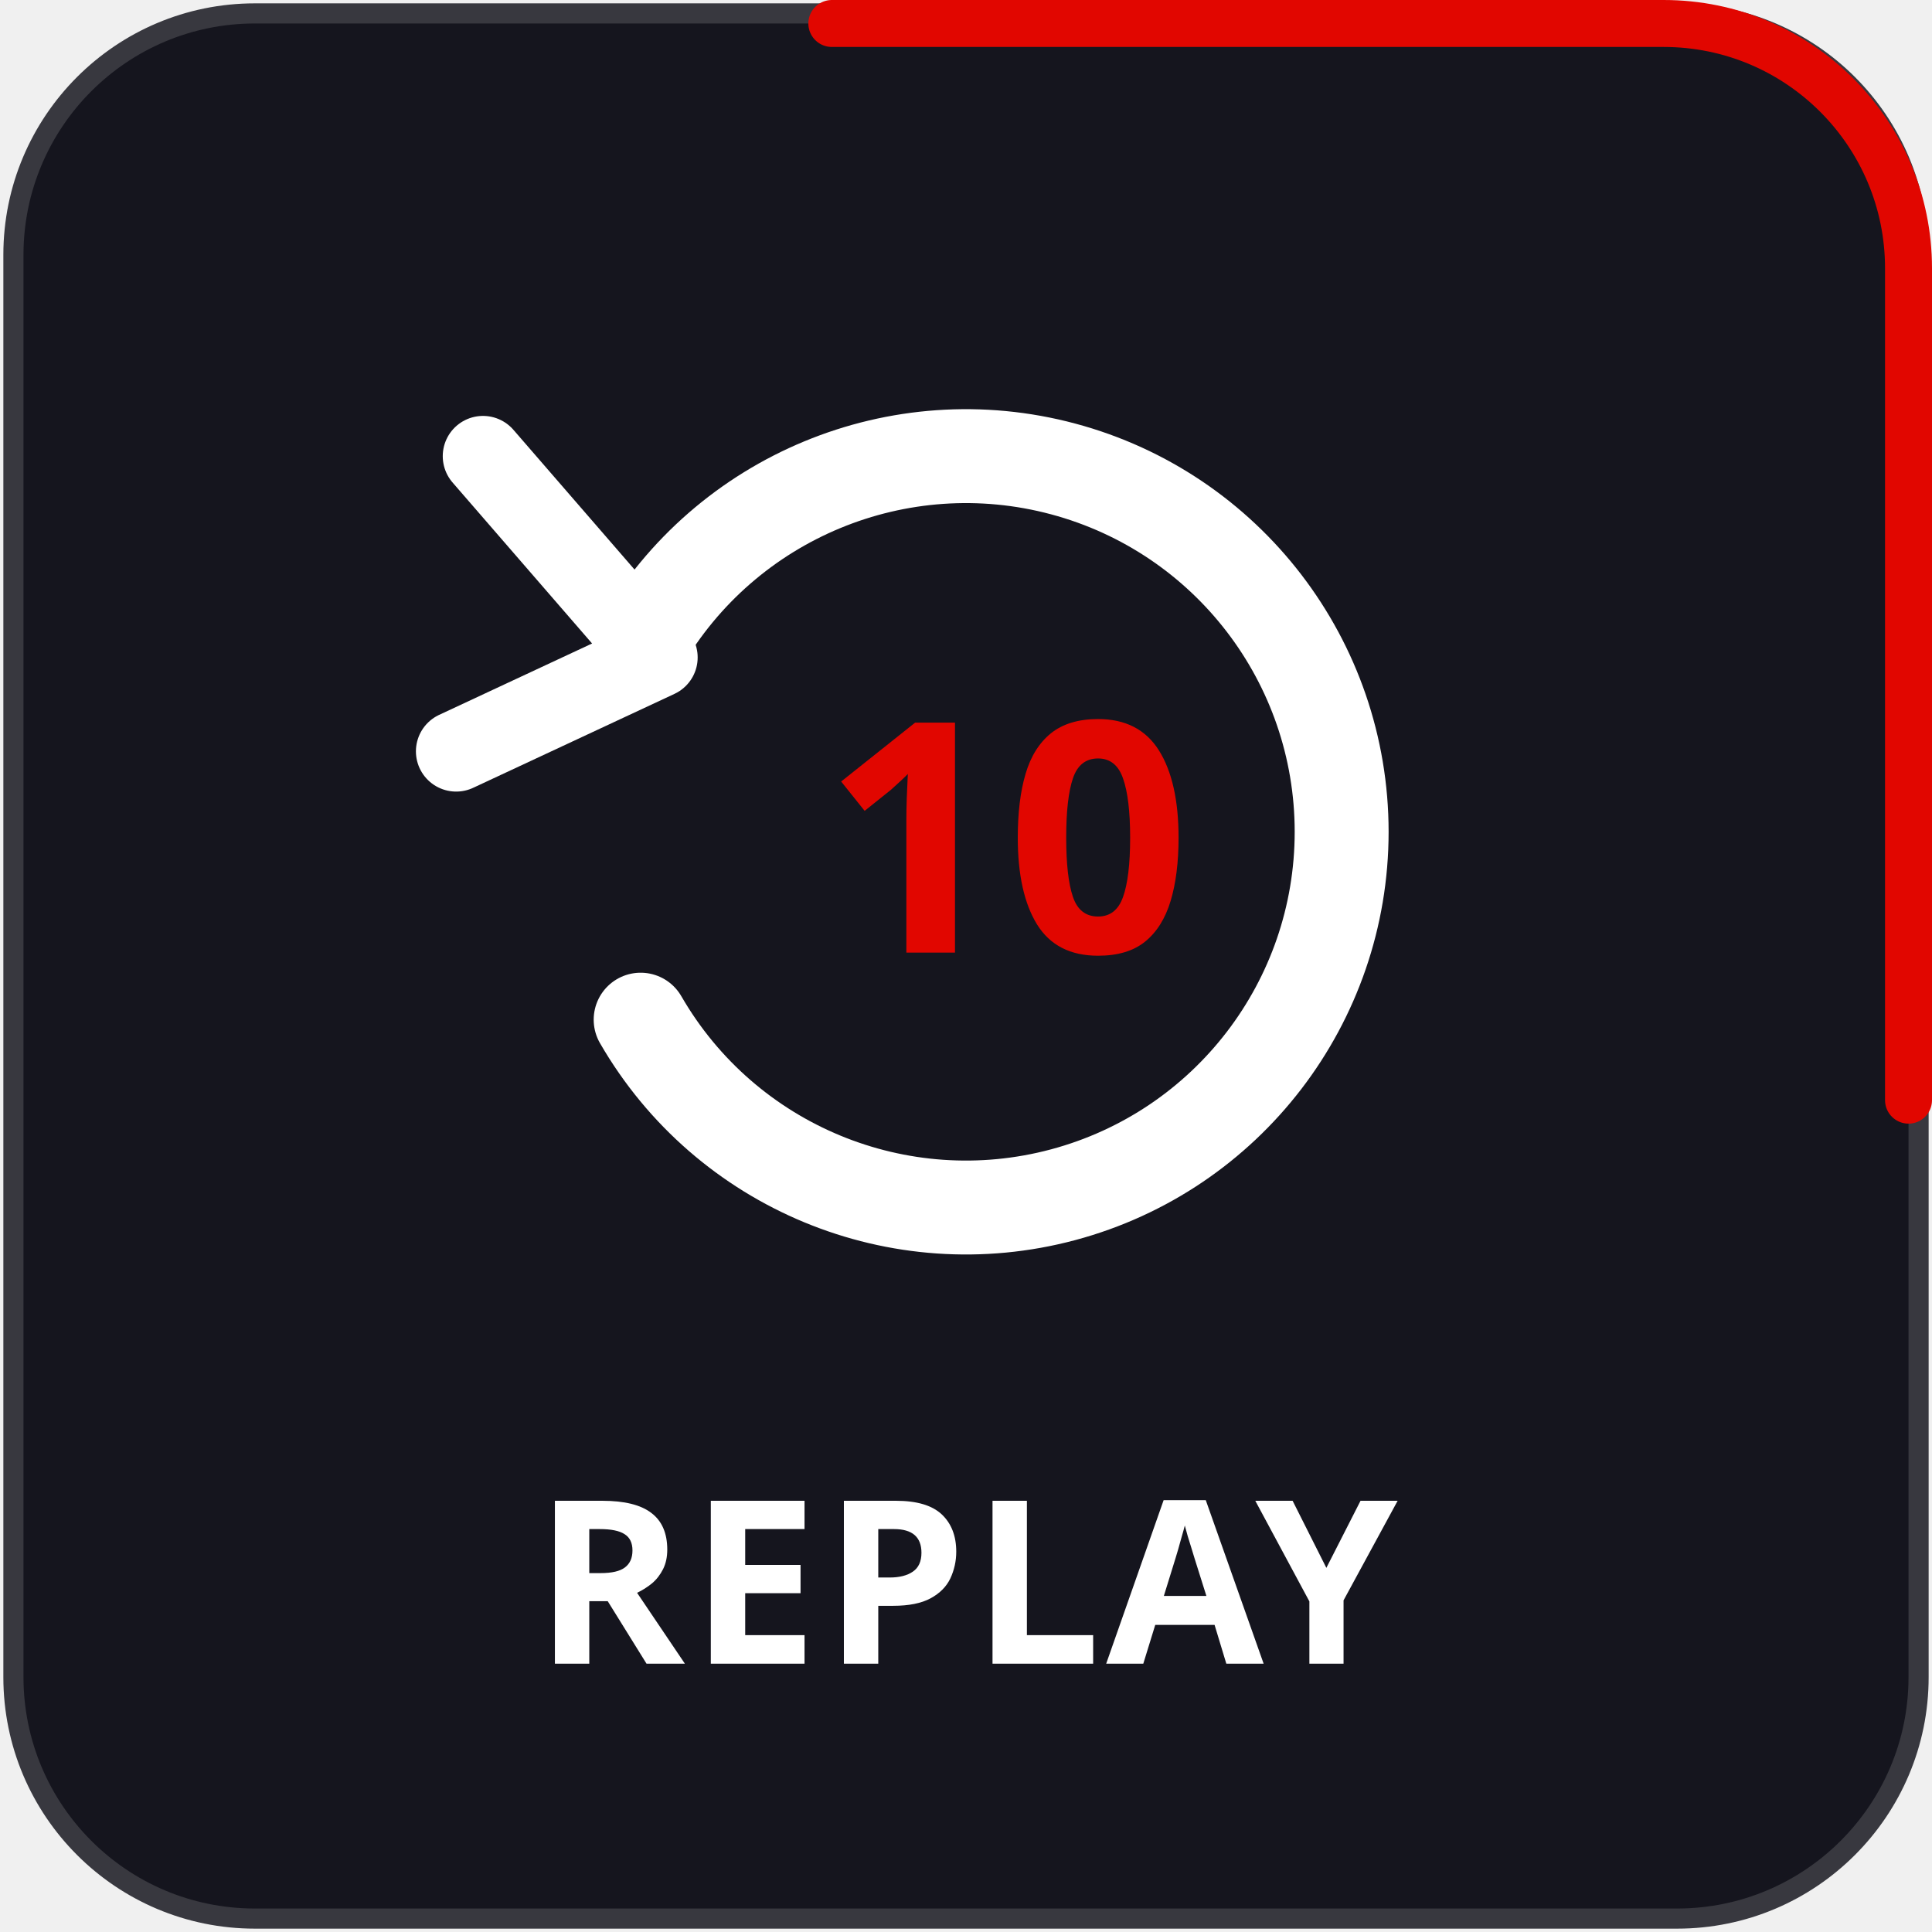
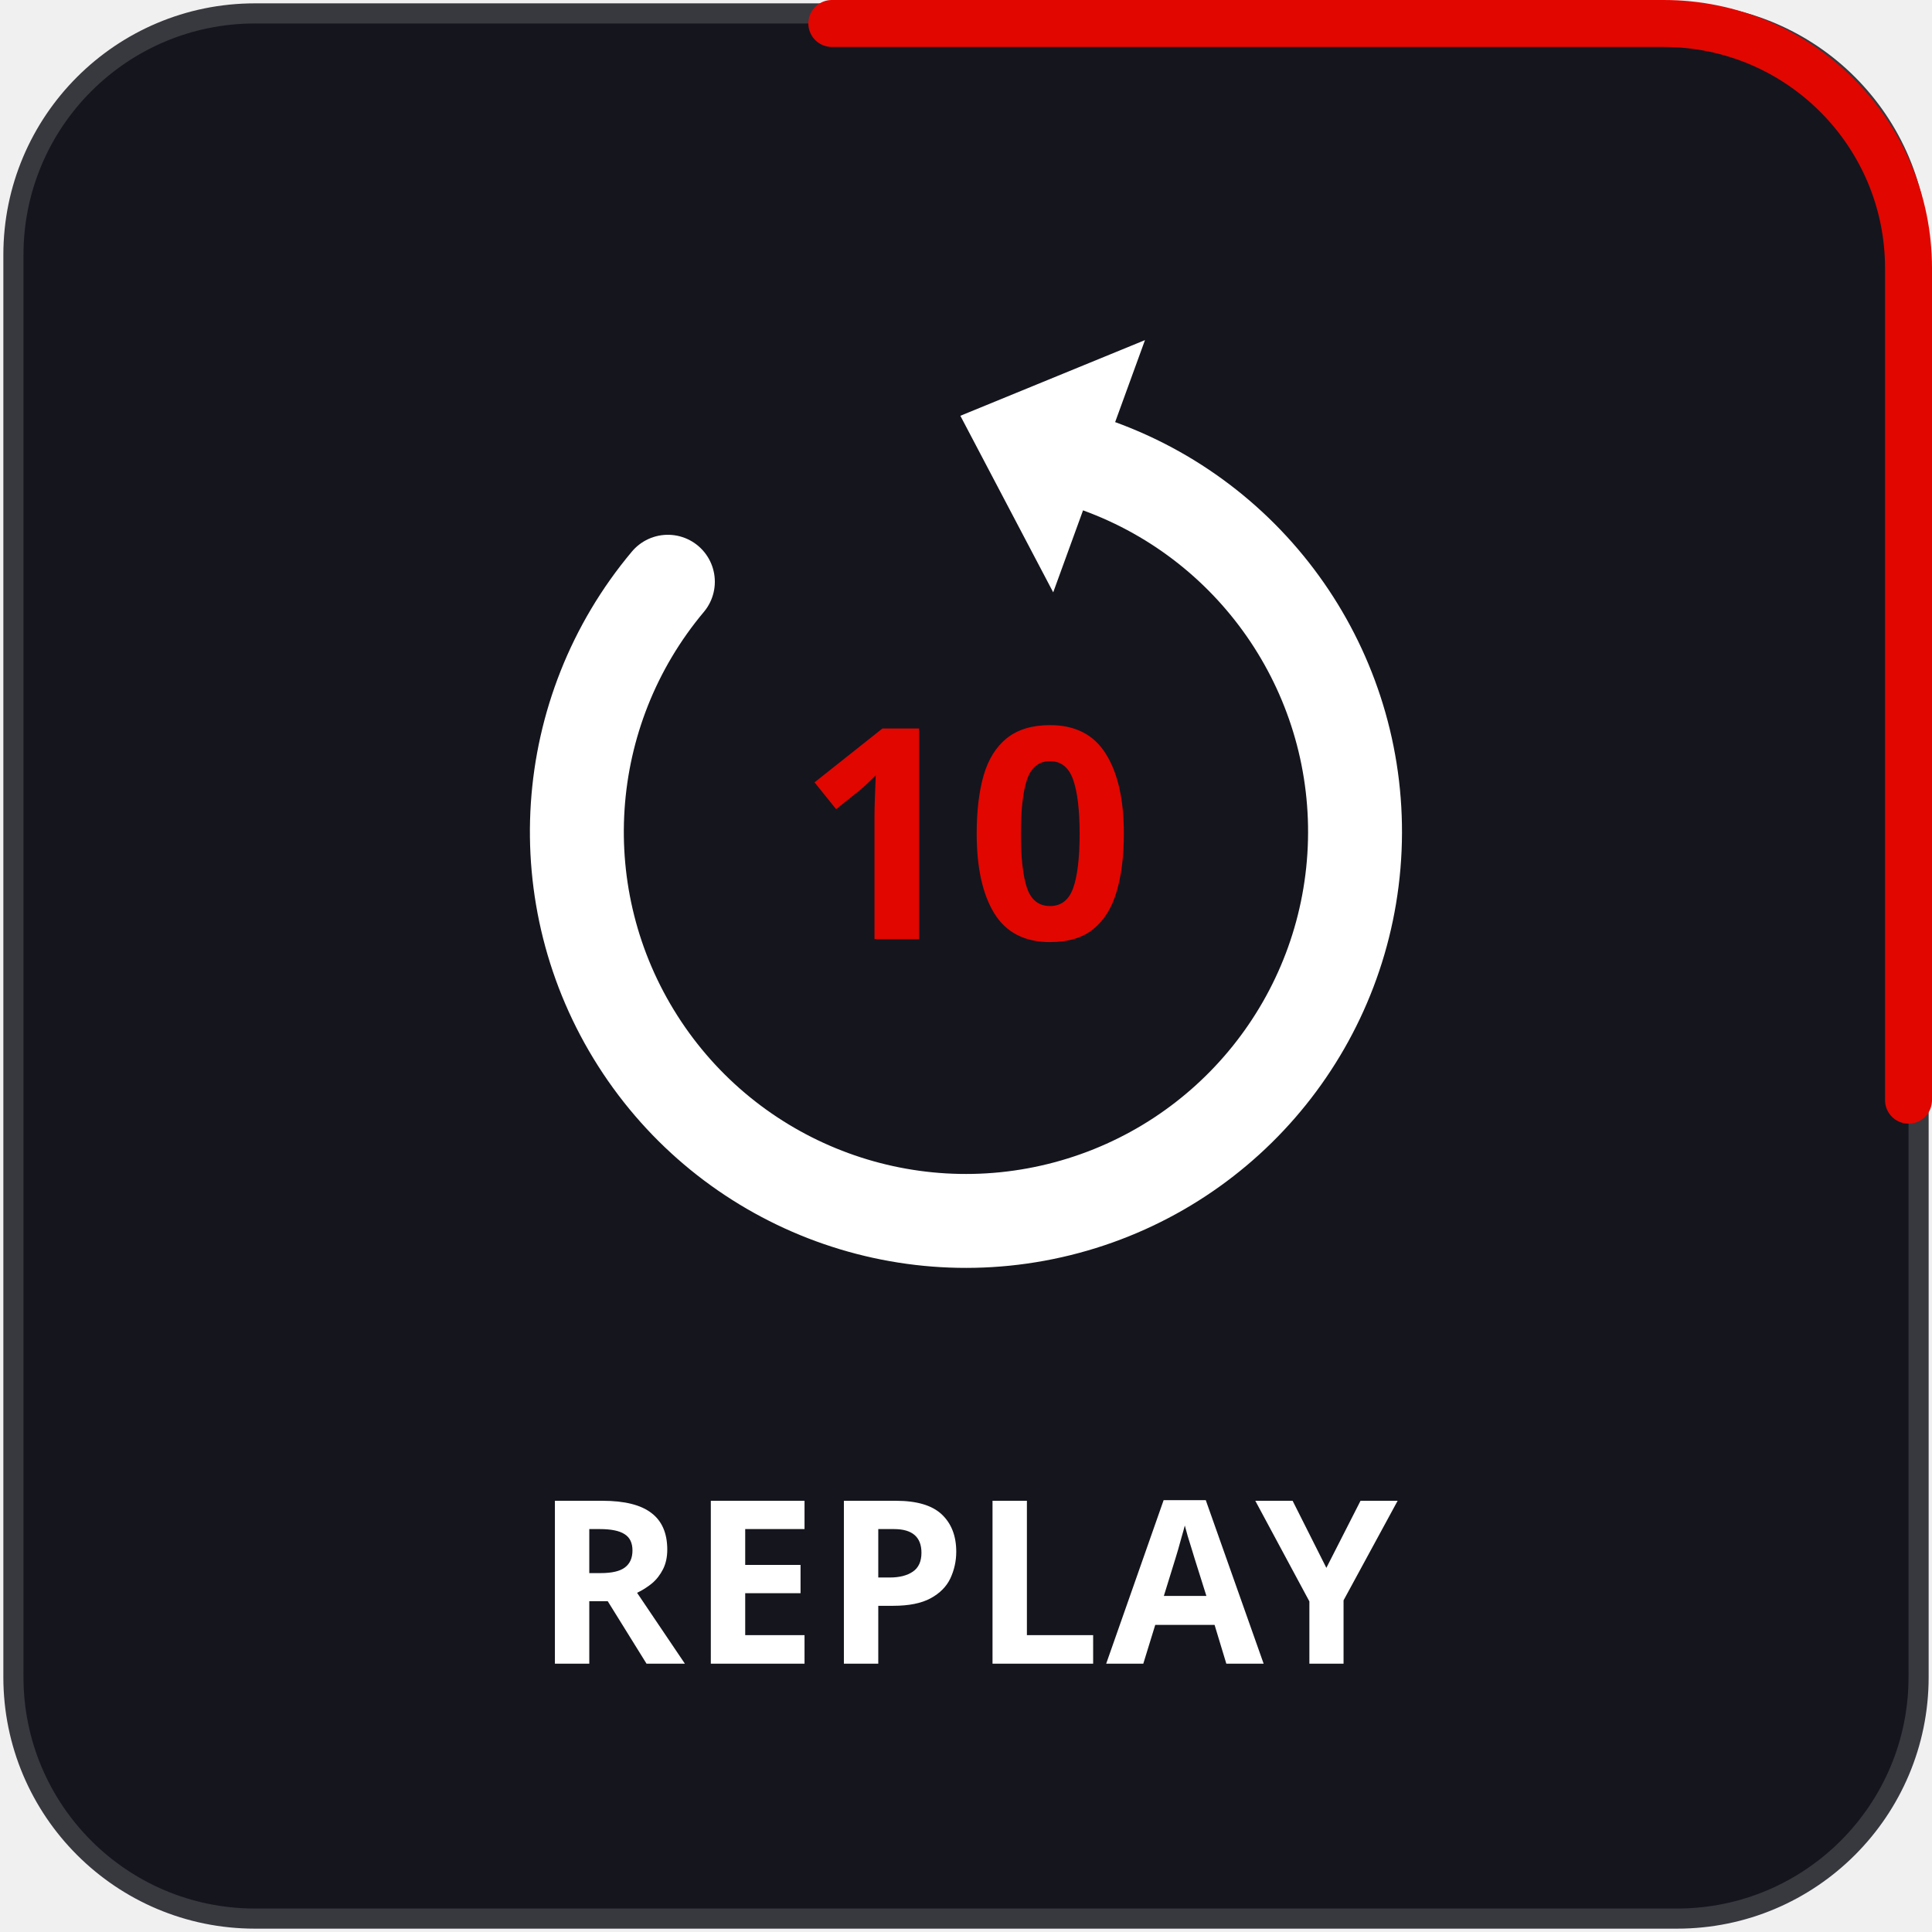
<svg xmlns="http://www.w3.org/2000/svg" width="144" height="144" viewBox="0 0 144 144">
  <rect x="1" y="1" width="142" height="142" rx="18" fill="#15151E" stroke="#38383F" stroke-width="1.5" />
  <path d="M62 1.75 H124 A18.25 18.25 0 0 1 142.25 20 V82" fill="none" stroke="#E10600" stroke-width="3.5" stroke-linecap="round" />
-   <g transform="translate(72 62)">
-     <path d="M-24.25 -14 A28 28 0 1 1 -24.25 14" fill="none" stroke="#FFFFFF" stroke-width="7" stroke-linecap="round" />
-     <path d="M-36 -28 L-23 -13 L-38 -6" fill="none" stroke="#FFFFFF" stroke-width="6" stroke-linecap="round" stroke-linejoin="round" />
-     <text x="3" y="9" font-family="Segoe UI Black, Segoe UI, Arial Black, sans-serif" font-size="24" font-weight="900" text-anchor="middle" fill="#E10600">10</text>
+   <g transform="translate(72 62) scale(1)">
+     <g transform="scale(-1 1)">
+       <path d="M22.22 -18.64 A29 29 0 1 1 -9.92 -27.25" fill="none" stroke="#FFFFFF" stroke-width="7" stroke-linecap="round" />
+       <path d="M-13.34 -36.65 L0.42 -31.01 L-6.5 -17.85 Z" fill="#FFFFFF" />
+     </g>
+     <text x="0" y="8" font-family="Segoe UI Black, Segoe UI, Arial Black, sans-serif" font-size="22" font-weight="900" text-anchor="middle" fill="#E10600">10</text>
  </g>
  <text x="72" y="124" font-family="Segoe UI Black, Segoe UI, Arial Black, sans-serif" font-size="17" font-weight="900" letter-spacing="0.4" text-anchor="middle" fill="#FFFFFF">REPLAY</text>
</svg>
